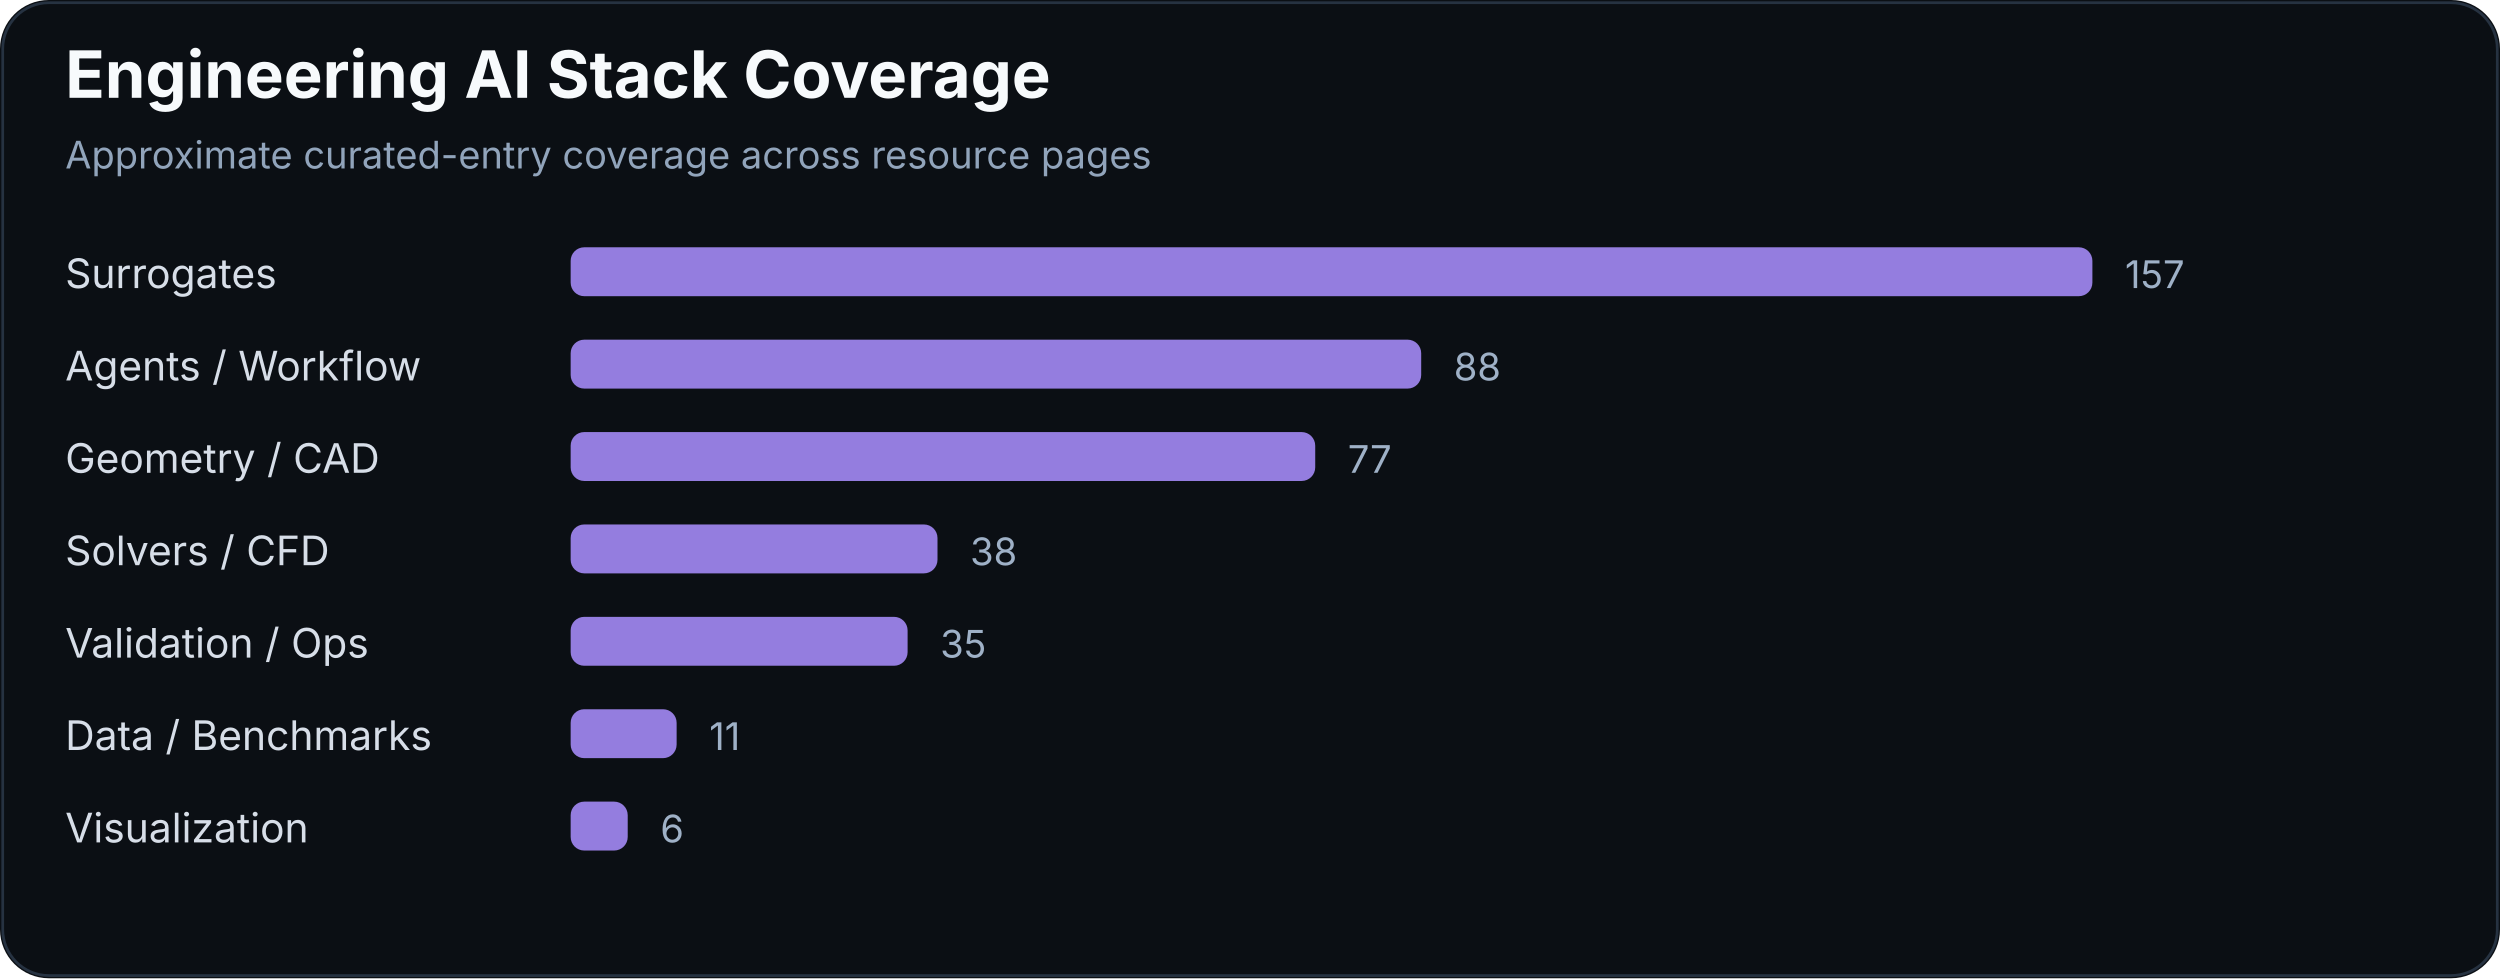
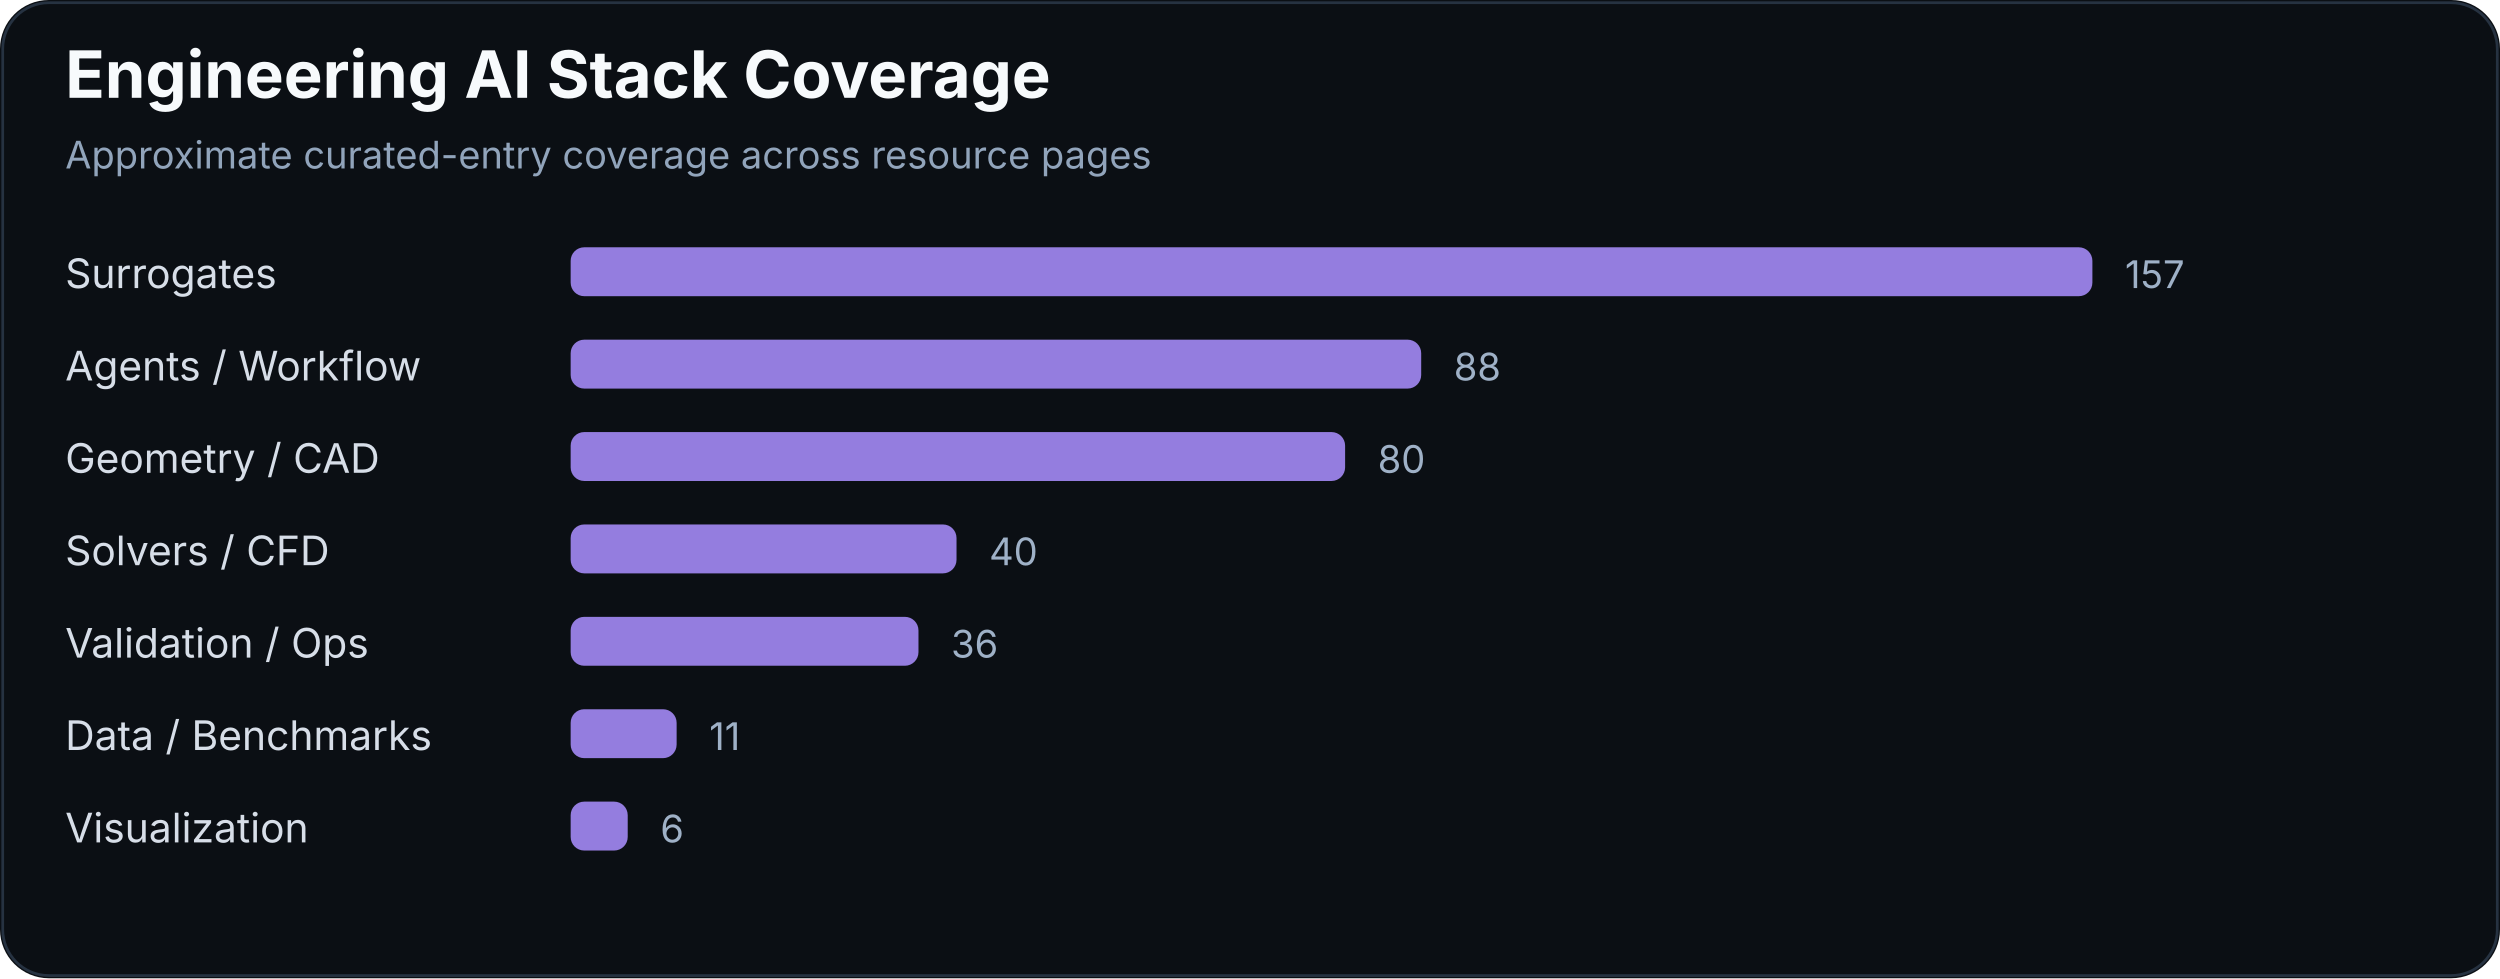
<svg xmlns="http://www.w3.org/2000/svg" width="920" height="360" viewBox="0 0 920 360">
  <rect width="100%" height="100%" rx="18" fill="#0b0f14" />
  <rect x="1" y="1" width="918" height="358" rx="17" fill="none" stroke="#263241" />
  <text x="24" y="36" font-size="24" font-family="Inter, ui-sans-serif, system-ui, -apple-system, Segoe UI, sans-serif" font-weight="700" fill="#f7fafc">Engineering AI Stack Coverage</text>
  <text x="24" y="62" font-size="14" font-family="Inter, ui-sans-serif, system-ui, -apple-system, Segoe UI, sans-serif" fill="#91a4bb">Approximate curated-entry coverage across resource pages</text>
  <g font-family="Inter, ui-sans-serif, system-ui, -apple-system, Segoe UI, sans-serif">
    <text x="24" y="106" font-size="15" fill="#d7dee8">Surrogates</text>
    <rect x="210" y="91" width="560" height="18" rx="5" fill="#a78bfa" opacity="0.88" />
    <text x="782" y="106" font-size="14" fill="#9fb1c7">157</text>
    <text x="24" y="140" font-size="15" fill="#d7dee8">Agents / Workflow</text>
    <rect x="210" y="125" width="313" height="18" rx="5" fill="#a78bfa" opacity="0.88" />
    <text x="535" y="140" font-size="14" fill="#9fb1c7">88</text>
    <text x="24" y="174" font-size="15" fill="#d7dee8">Geometry / CAD</text>
-     <rect x="210" y="159" width="274" height="18" rx="5" fill="#a78bfa" opacity="0.88" />
-     <text x="496" y="174" font-size="14" fill="#9fb1c7">77</text>
+     <rect x="210" y="159" width="285" height="18" rx="5" fill="#a78bfa" opacity="0.88" />
+     <text x="507" y="174" font-size="14" fill="#9fb1c7">80</text>
    <text x="24" y="208" font-size="15" fill="#d7dee8">Solvers / CFD</text>
-     <rect x="210" y="193" width="135" height="18" rx="5" fill="#a78bfa" opacity="0.88" />
-     <text x="357" y="208" font-size="14" fill="#9fb1c7">38</text>
+     <rect x="210" y="193" width="142" height="18" rx="5" fill="#a78bfa" opacity="0.88" />
+     <text x="364" y="208" font-size="14" fill="#9fb1c7">40</text>
    <text x="24" y="242" font-size="15" fill="#d7dee8">Validation / Ops</text>
-     <rect x="210" y="227" width="124" height="18" rx="5" fill="#a78bfa" opacity="0.88" />
-     <text x="346" y="242" font-size="14" fill="#9fb1c7">35</text>
+     <rect x="210" y="227" width="128" height="18" rx="5" fill="#a78bfa" opacity="0.88" />
+     <text x="350" y="242" font-size="14" fill="#9fb1c7">36</text>
    <text x="24" y="276" font-size="15" fill="#d7dee8">Data / Benchmarks</text>
    <rect x="210" y="261" width="39" height="18" rx="5" fill="#a78bfa" opacity="0.88" />
    <text x="261" y="276" font-size="14" fill="#9fb1c7">11</text>
    <text x="24" y="310" font-size="15" fill="#d7dee8">Visualization</text>
    <rect x="210" y="295" width="21" height="18" rx="5" fill="#a78bfa" opacity="0.88" />
    <text x="243" y="310" font-size="14" fill="#9fb1c7">6</text>
  </g>
</svg>
